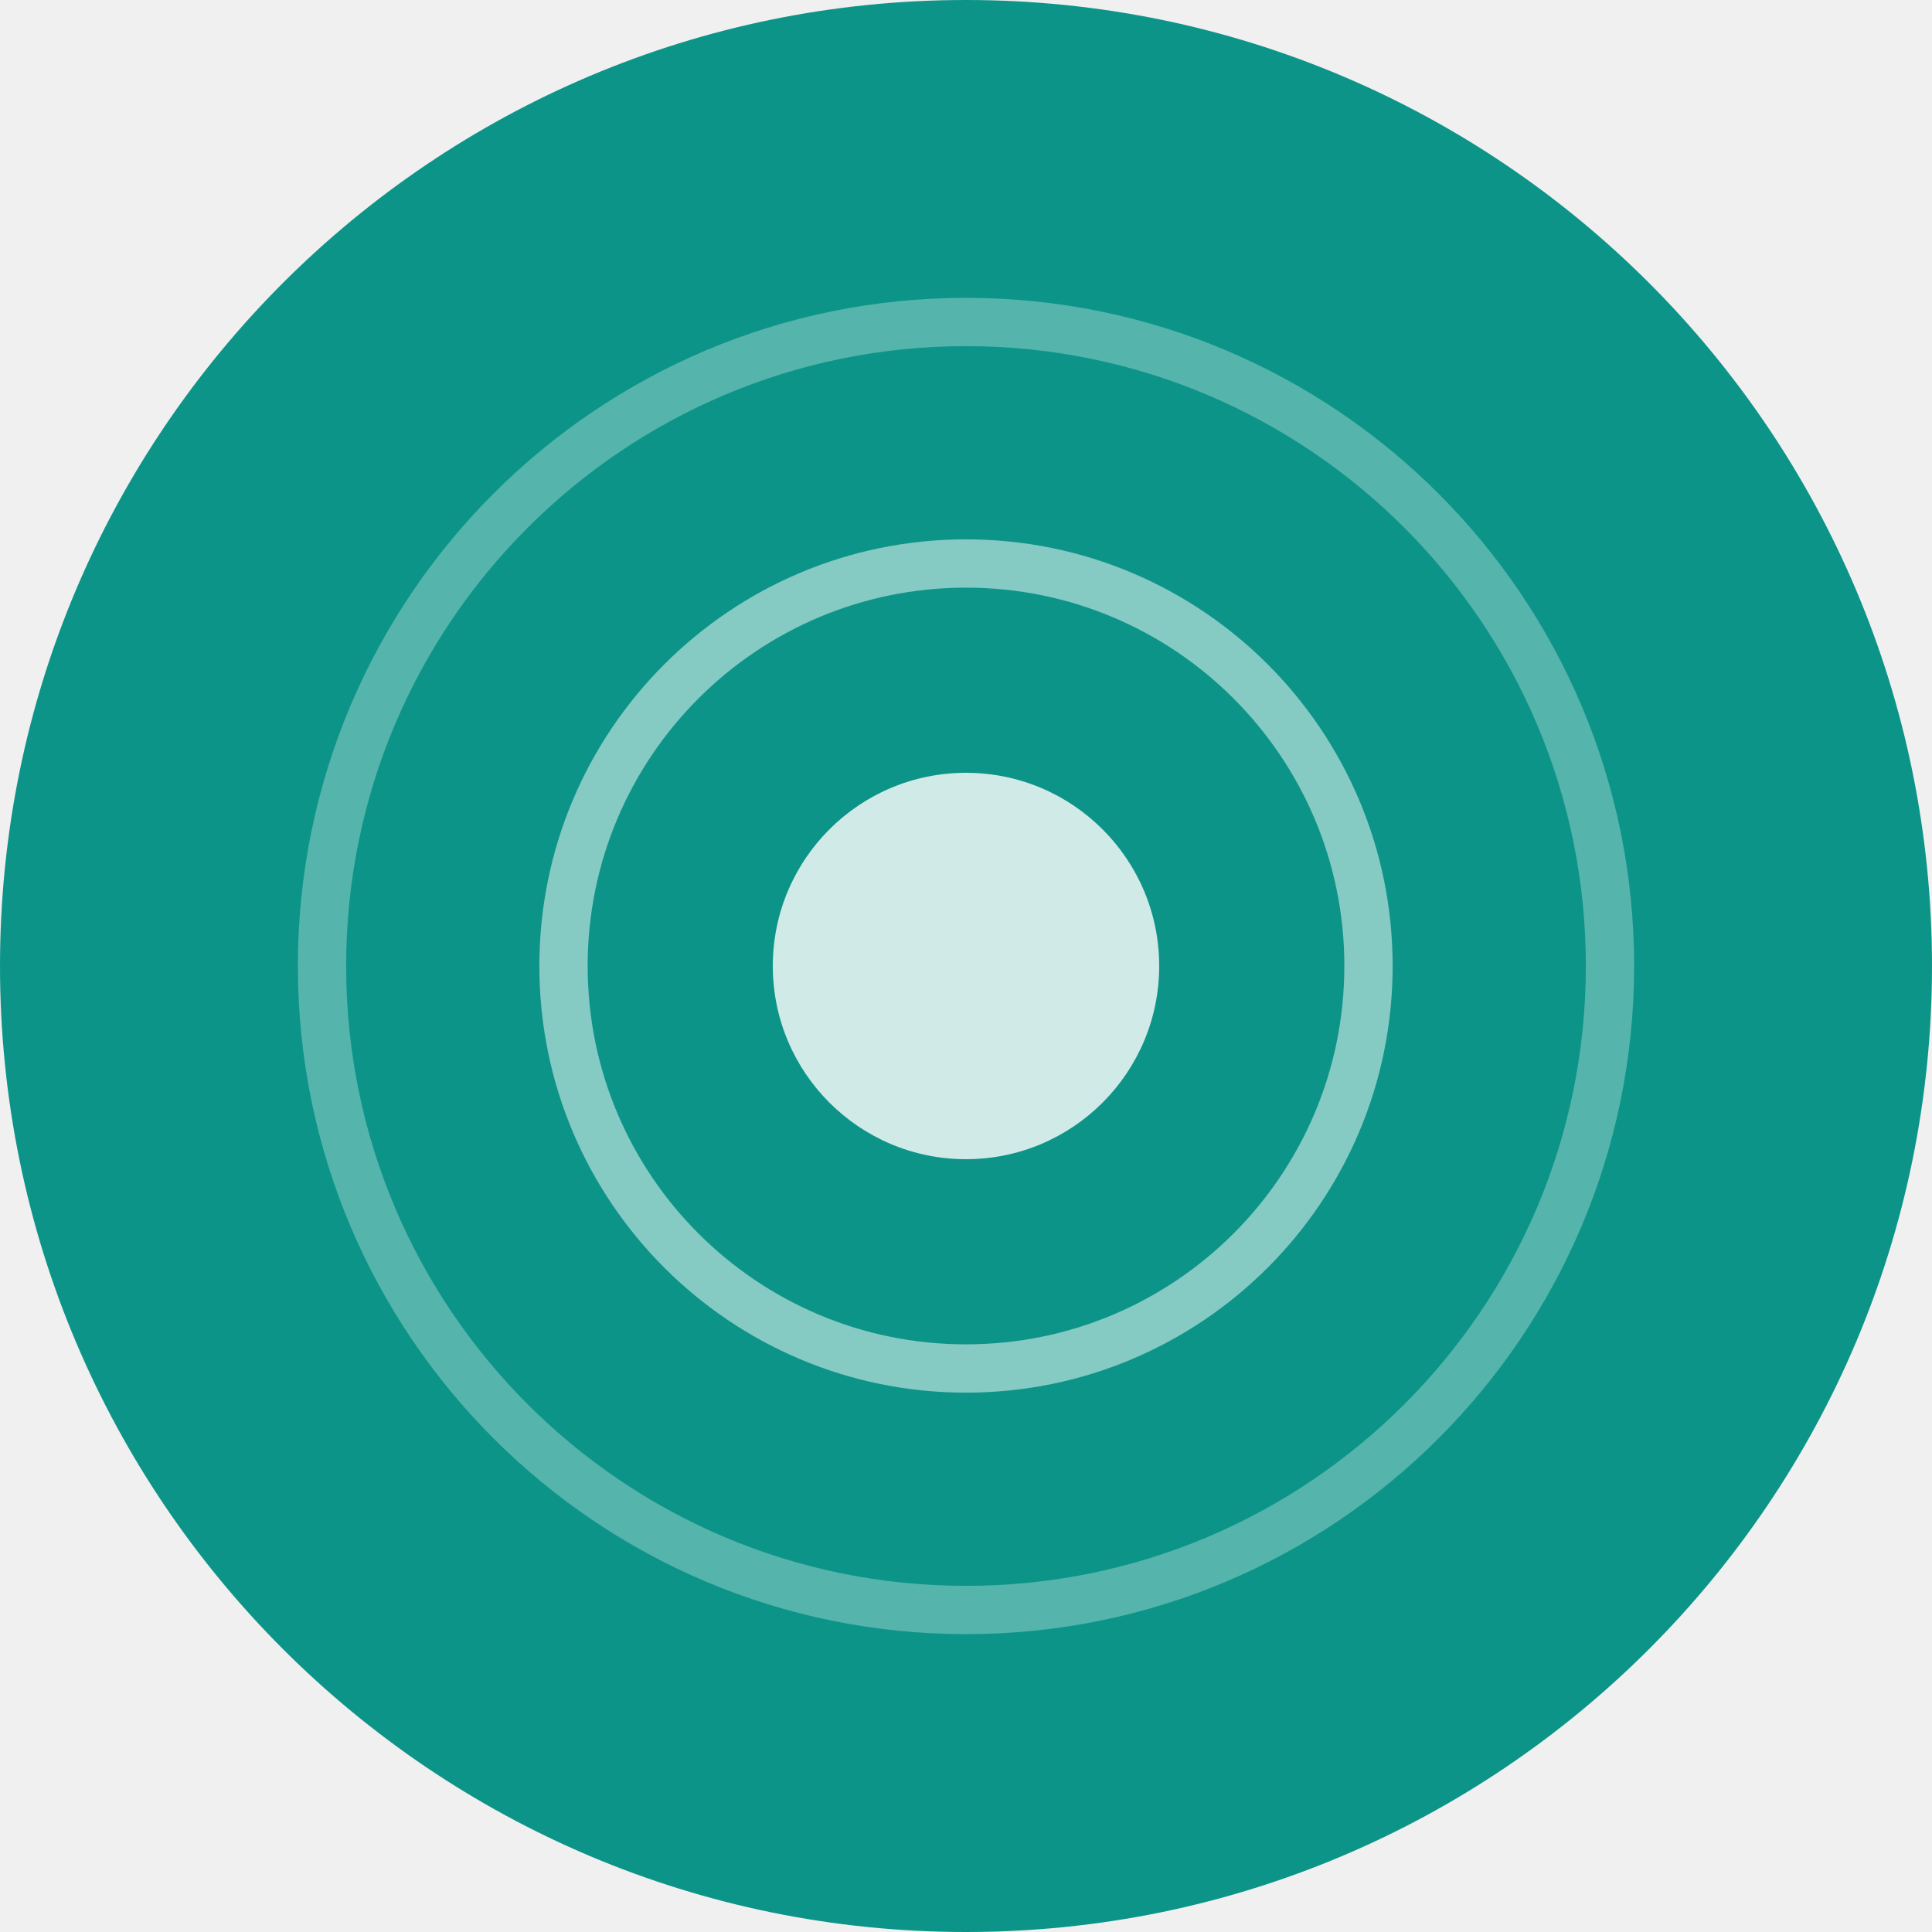
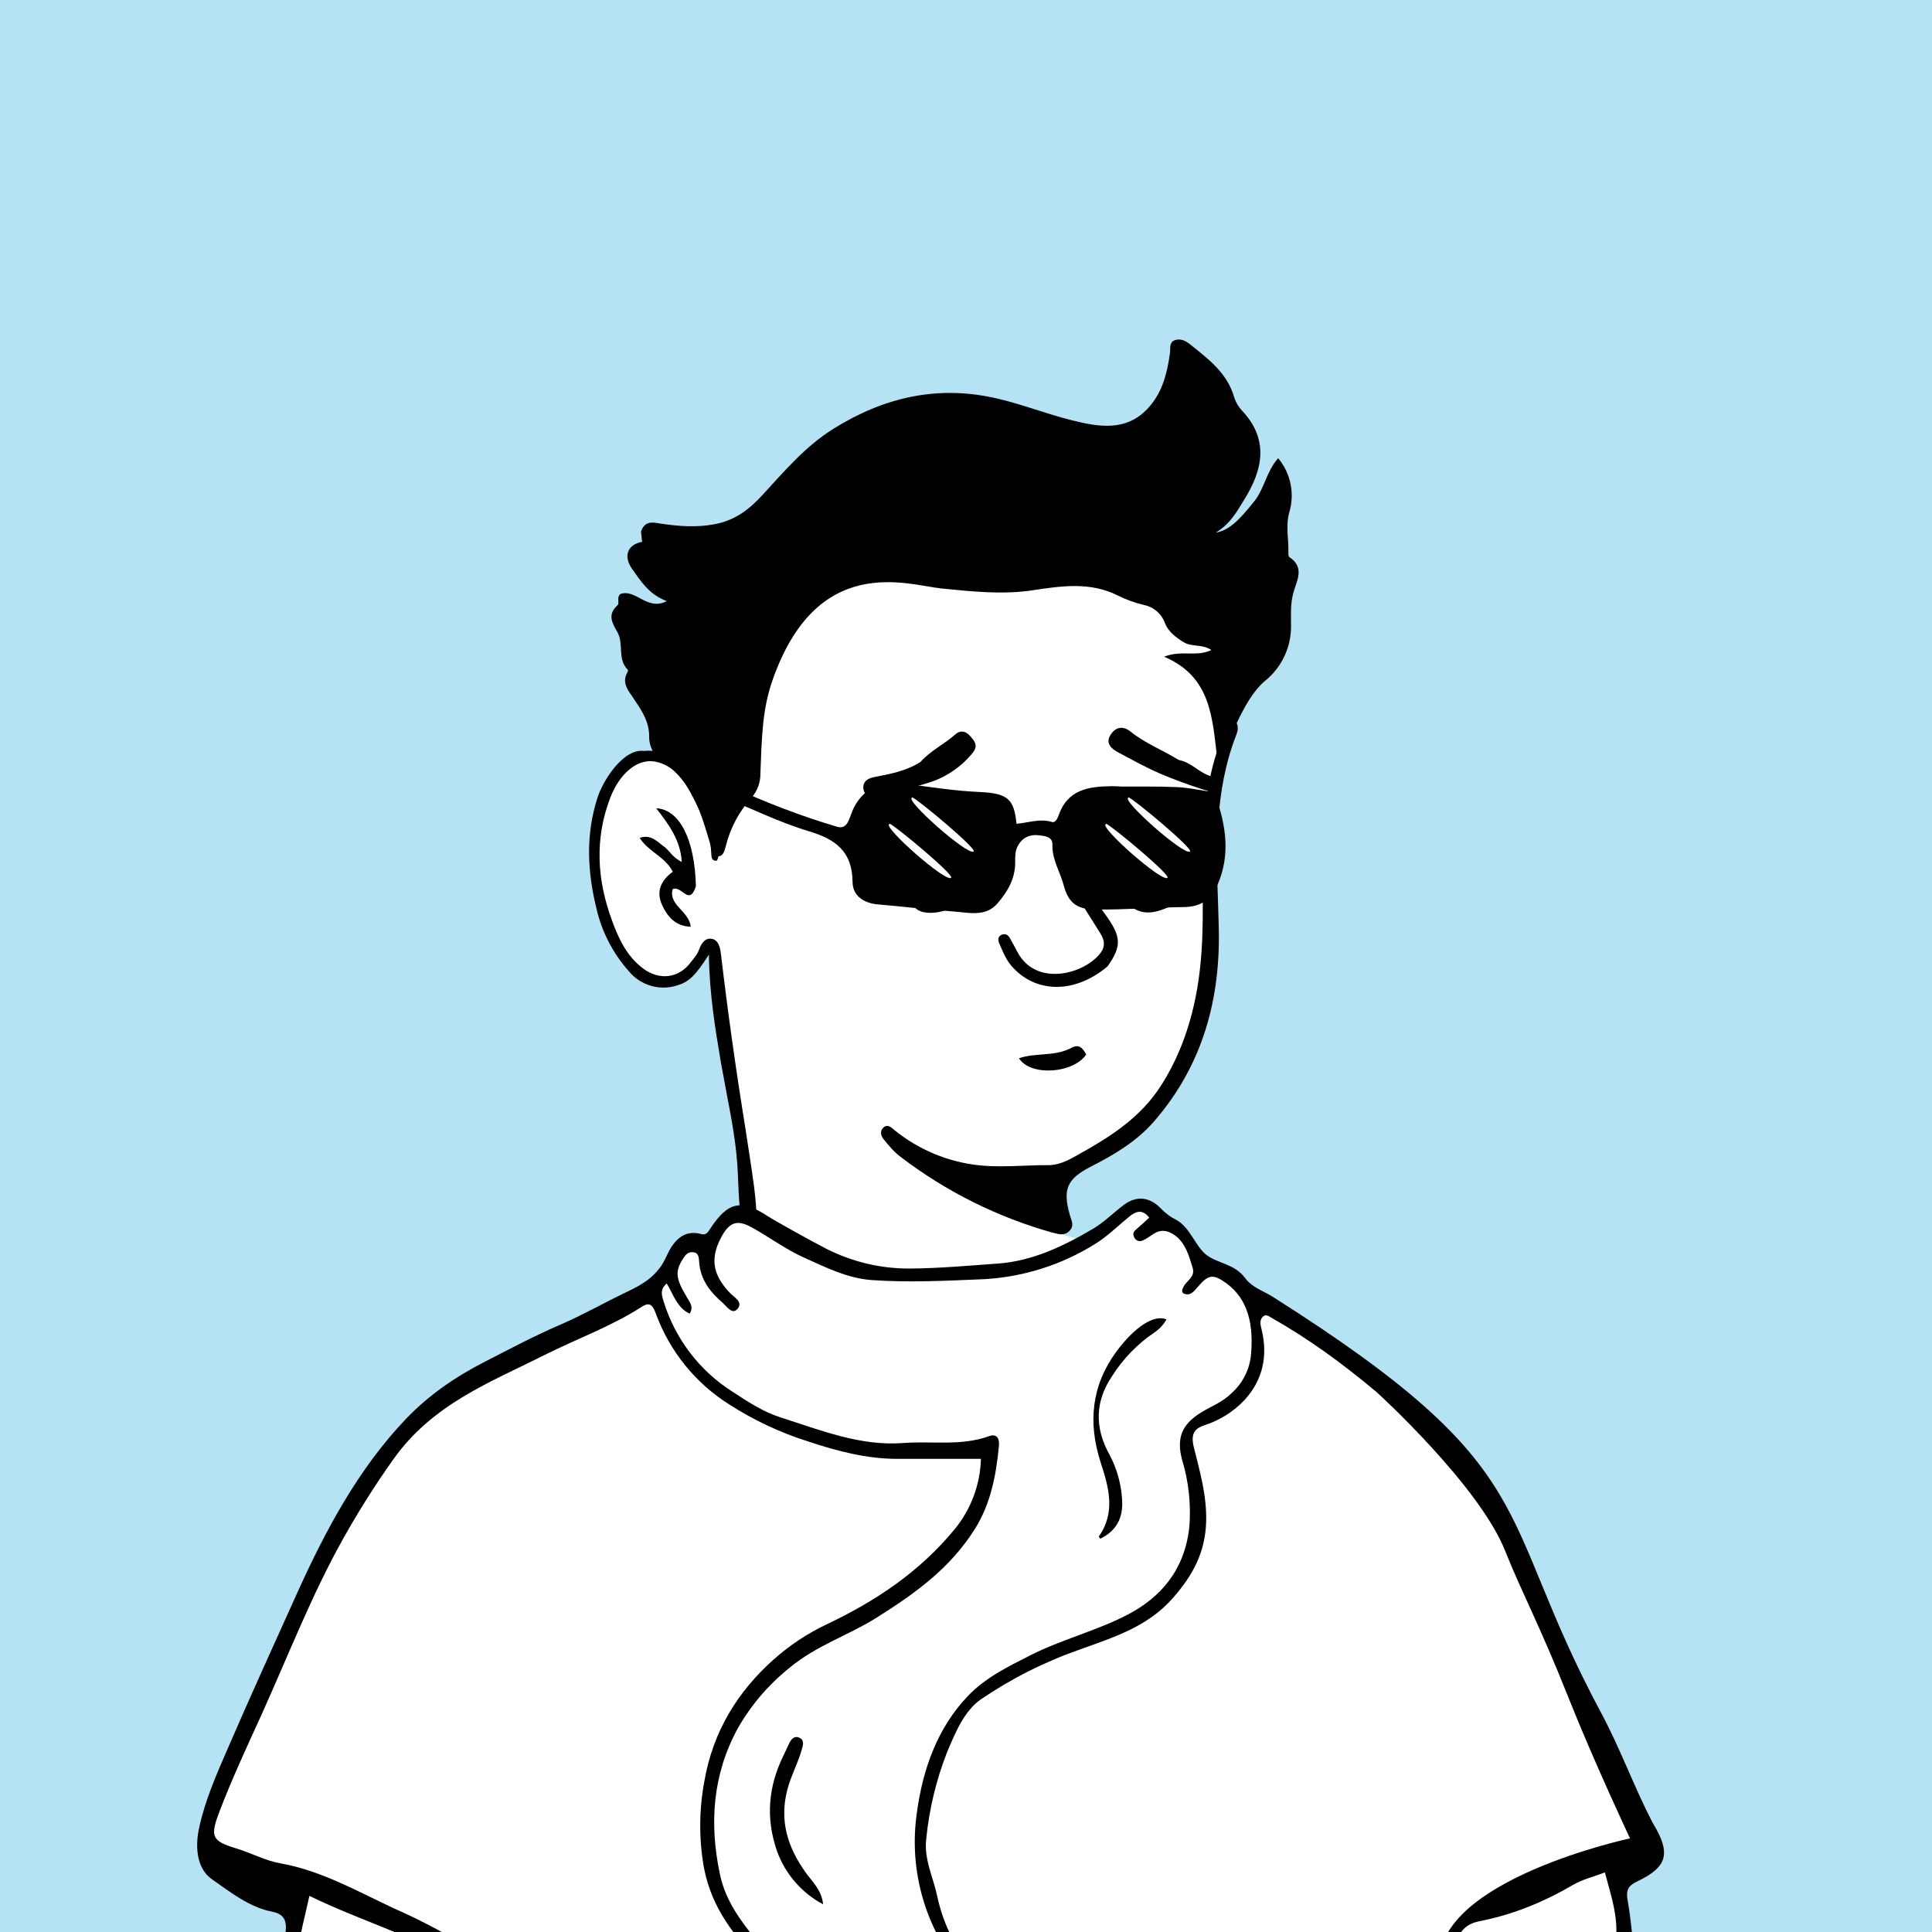
- <svg xmlns="http://www.w3.org/2000/svg" width="120" height="120" viewBox="0 0 120 120">
-   <circle cx="60" cy="60" r="60" fill="#0d9488" />
-   <circle cx="60" cy="60" r="40" fill="none" stroke="rgba(255,255,255,0.3)" stroke-width="3" />
-   <circle cx="60" cy="60" r="25" fill="none" stroke="rgba(255,255,255,0.5)" stroke-width="3" />
-   <circle cx="60" cy="60" r="12" fill="rgba(255,255,255,0.8)" />
+ <svg xmlns="http://www.w3.org/2000/svg" viewBox="0 0 1744 1744" fill="none" shape-rendering="auto">
+   <mask id="viewboxMask">
+     <rect width="1744" height="1744" rx="0" ry="0" x="0" y="0" fill="#fff" />
+   </mask>
+   <g mask="url(#viewboxMask)">
+     <rect fill="#b6e3f4" width="1744" height="1744" x="0" y="0" />
+     <g transform="translate(531 487)">
+       <path d="M554 727.7c-99.2 297-363.8 388.6-503.7 19.8-19.3-50.7 31-69.5 66.2-91.9 24.1-15.3 36.8-28.5 35.3-42.2-7-64.4-36.9-243.8-36.9-243.8l-3-5.8s.7-1.6-2.2 1.2c-3 3-9.9 34.2-37 34.2-24.5 0-49.2-10.9-61-86.3C7.2 285.6 9.6 214 40 201c12.5-5.3 24-7.2 35.2-.8 11.3 6.4-13-22 112-126C268.4 6.4 396.7-3.5 448.5 8 500.3 19.5 552 44.8 574.9 98.5c27.8 65-25.9 114.3-14 262.5-2.2 53.6.8 171.2-146.6 210.6-28 7.5-19.3 48.4 22.7 58.4 67 21 117 72.3 117 97.9" fill="#fff" />
+       <path fill-rule="evenodd" clip-rule="evenodd" d="m554 266.2.1-1.4c4.1-36.4 8.2-71.7 27.1-103.4 6.5 4.4 5.7 10 3.7 15.2-19.9 51.2-18 104.4-16.2 157.6l.4 14c2.1 66.4-14.5 126.8-58.7 177.5-15.4 17.6-35.8 29.8-56.5 40.3-21.4 11-25.9 20.1-19.2 43.6l.8 2.6c1.4 3.9 2.8 7.9-1 11.8-4.5 4.6-9.5 3.3-14.8 1.8l-.6-.1a406.4 406.4 0 0 1-137-68.3c-6-4.4-10.8-10.3-15.5-16.1l-.3-.4c-2.5-3-3-7.8.5-10.4 3.3-2.5 5.8-.5 8.7 1.8l1 .9a145.5 145.5 0 0 0 76.3 31.7c13.4 1.4 26.6.9 40 .4 7.4-.3 14.8-.6 22.3-.5 10.2 0 18.7-4.7 26.7-9.2l2.8-1.6c27.8-15.5 54.3-32.8 72.2-60.7 16.1-25 25.9-52.2 31.6-80.9 7.2-36.1 6.6-72.7 6-109.8-.3-12-.5-24.2-.5-36.4ZM50.6 190.8c21.9-1.7 34 11.2 44.3 26.3a140.4 140.4 0 0 1 22.4 61.5c.5 3.7 1 7.6-1.2 11.3-4.5.6-4.9-3-5-5.6-.5-20.7-9.7-38.7-18.9-56.1-6.6-12.5-16.2-24.6-31.4-27.6-17.2-3.5-33 12-40.8 32.2-14.5 37.6-12 74.6 1.4 111 5.8 15.9 13.1 32.1 27.8 43.2 14.8 11.3 32.7 9.3 43.6-5.7l2-2.5c2-2.6 4-5.1 5-8 2.1-5.8 5.4-11.2 11.3-10.4 6.8 1 8 8.3 8.7 14a3661 3661 0 0 0 22 156.7l5.9 38.8c2.6 17.1 5.6 41.7 3.6 52.1a28 28 0 0 0-.3 2.2c-.4 2.8-.6 5-4.2 5.5-4.9.8-7-2-7.7-6.4-2.3-17-3-23.6-4-49.6-.9-25.2-5.6-50-10.4-74.9l-5-27c-5.2-30.8-10.3-62-10.8-97l-2 3c-7.6 11.3-13.7 20.5-24.5 24a40.5 40.5 0 0 1-46.1-12.5 127.8 127.8 0 0 1-28.8-55.8c-8.4-34-9.9-67.1.9-100.6 5.2-16.1 23.7-44.7 42.2-42Zm34.6 127.5c4.4 3.2 8.4 6 12-5.4-1.1-42.2-14.7-69.2-35.8-70.3 11.2 14.6 22 28.8 23 48.5a32.3 32.3 0 0 1-10.7-8.8c-2-2.2-4-4.4-6.5-6l-3-2.4c-4.8-3.6-9.7-7.4-17.8-4.5 3.8 5.8 9 10 14.3 14 6 4.7 12 9.3 15.6 16.5-10.6 7.7-15.2 17.7-9.7 29.9 4.8 10.5 11.9 19.2 25.9 19.8-.6-6.3-4.7-10.9-8.8-15.4-5-5.4-9.7-10.6-7.5-18.6 3.2-1.5 6.2.7 9 2.7Z" fill="#000" />
+     </g>
+     <g transform="translate(178 1057)">
+       <path d="M1294.6 717H83.4l8.6-63.2S14.3 627.3 6.5 612c-7.8-15.3 84.3-214 97-245.4 12.6-31.5 76.6-148 135.7-174 39.7-17.3 137.8-75.2 175-91.5C419 99 431 81 438.6 68c7.6-13.2 15.7 13.4 42-28.5 6.7-10.6 34.7 7 50.7 17.3 13.6 9 36.7 44.5 142.6 37.8C817.5 85.7 837 19.3 853.6 29c24 14 53.8 56.5 53.8 56.5s109.8 69 138.7 91.6c59.5 46.4 123.1 81.9 180.6 251.6 19.9 58.6 78 160.2 86 173.2 8.2 13.1-27 36-27 36l8.9 79.1Z" fill="#fff" />
+       <path d="M1063.5 198.7c-30.2-25.3-60-47-93.8-66.2-2.3-1.3-4.7-3.4-7.4-1.2-3.7 3.2-2.5 7.6-1.5 11.7 6.1 24.7.6 46.4-15.4 63.8a85.1 85.1 0 0 1-36 22.7c-9.3 3-12.6 8-9.8 19.7 5.4 21.8 11.7 43.1 11.2 66.9-.7 29-12.8 49.6-29.5 68.8-23 26.6-53.7 35.9-83.7 46.8a383.3 383.3 0 0 0-90.2 45.3c-15.2 10.7-23 30-30.6 48a292.5 292.5 0 0 0-18.6 77.1c-2.5 18.7 6 34.8 9.7 52 5 23.3 14.4 44.4 30.3 62-3.9.9-7.7.9-12.6.9a182.8 182.8 0 0 1-36-137.3c5.3-39.8 18.7-76.8 45.6-105.2 16-17 36.4-26.8 56.3-37 28.7-14.6 60-22.2 88.5-37 29-15.2 51.2-39.3 55.6-79a164 164 0 0 0-6.6-61c-5-19-.5-31.3 16.5-42 9.4-6 19.7-9.4 28.3-18a53 53 0 0 0 17.3-32.9c2.8-27.8-2-51.7-22.2-66.3-11.7-8.4-16-8-25.6 3.3-3.8 4.4-7.2 9-13.4 5.7-1.7-2.1-.3-4 .5-5.8 2.8-5.6 10.7-8.8 8.2-17-3.2-10.7-6.4-22-15.4-28.9-6.4-4.8-13-6.4-20-1.7-3.3 2.2-6.5 4.5-10 6-1.4.6-3 .6-4.5 0-1.4-.7-2.5-2-3.1-3.6-1.6-3.6.6-5.3 2.8-7.2 3.6-3 7-6.2 11-10-6.4-8-12.1-5.6-18-.9-10.3 8.4-20 18.1-31 24.8a211.2 211.2 0 0 1-100 31.7c-33.9 1.4-67.8 3.2-101.6.8C587 96.9 567.2 87 547.3 78c-16.4-7.4-31-18.4-46.8-27.1-13.5-7.4-20.5-4.6-28 10-9.5 18.5-7 33.2 8.6 49.4 3.6 3.8 11.3 7.6 7.2 13.5-5 7-10.2-1.5-14.1-4.9-10.8-9.4-20-20.4-21.1-37-.3-4-.5-8-5.2-8.5-3.6-.4-6 .9-8.5 4.5-8.2 12.4-8 18.6 3 36.7 2.5 4.3 5.8 8 2.2 14.2-11-4.8-14.8-17.1-20.7-27.2-6.6 5.5-4.4 11-2.9 16a147.9 147.9 0 0 0 62.4 81.8c13.7 9 27.5 18 42.7 22.9 36.4 11.6 72.3 26.3 111.4 23.3 25.9-2 52.2 3 77.7-6.3 6.7-2.4 9.2 2.5 8.5 9.1-2.5 26.3-7.4 51.7-21.2 74-22.7 36.6-55.2 59.4-88.8 80.6-25.8 16.3-54.8 25.3-79 45.5a190.8 190.8 0 0 0-46.5 54.3C465.5 544 462 588.6 471.9 635c5.2 24.8 19.8 43.2 34.4 61.4 5.3 6.6 11.2 12.7 17 19.8-3.8.9-7.7.9-12.5.9-24.9-24.6-46.3-51-53.4-88.3a217 217 0 0 1 .3-77.2c7.8-46 30.5-81.7 62.1-110.1 14.8-13.2 31-24 48.4-32.2 43.2-20.5 83.2-46.6 115.5-85.8a105 105 0 0 0 23.8-63.6H632c-27.8 0-54.3-7-80.8-15.8a296 296 0 0 1-70.4-33 163 163 0 0 1-66.8-82.4c-3.2-9-6.4-10.2-13.3-5.7-27.6 17.7-57.8 28.4-86.6 42.9-49.3 24.8-101.5 44.3-137.1 94.5a789 789 0 0 0-45.2 71.5C103.4 382.6 82.1 437.6 58 491c-13 28.6-26.3 57-37.6 86.5-9 23.4-7.5 27.2 14.7 34 13.4 4 26.3 11.1 40 13.5 36.2 6.4 68.5 24.7 101.7 40.3a530 530 0 0 1 77.1 41.6c4.9 3.4 11.4 2.2 15 9.2-9.6.8-19.2 1-28.8.3-45.3-26-93-39.7-138.8-62-5 23-10.7 42.1-11.6 62.6H77.1c-2.8-9.2.5-17.6 2.1-26.3 2.1-11.3 1.2-19.6-11.4-22-20.5-4-37.4-17.3-54.6-29.4-12.1-8.4-16-26.2-11.3-47 5.5-25 15.6-47.6 25.5-70.5 20.5-47.5 42-94.5 63.2-141.6 25.8-57 55.5-112 97.7-156.2 21-22 45.2-38.4 71.6-51.9 22.8-11.7 45.6-23.8 69-33.8 20-8.7 39-19.6 58.7-29 14.6-6.9 28.3-14.7 36-32.2 6.1-13.8 15.5-24.6 31.5-20.1 4.2 1.2 6-1.6 8.1-5 16-24.3 28-26.8 51.8-11.2 6.6 4.3 42.5 24.2 53 29.5 23.8 12 49.6 18 75.7 17.8 26.4-.2 52.8-2.6 79.1-4.5C753.8 81.4 782 68 809 52c9.8-5.8 18.4-14.6 27.8-21.6 11.3-8.4 23.5-6.9 33.5 3.9 4 4 8.3 7.3 13.2 9.7 13.1 7 17.5 24.3 27.8 32 10.4 7.7 25.2 7.9 34.6 20.6 6.3 8.6 16.4 11.6 25 17 248.7 157.4 198.5 193.2 296.6 375.9 17.1 31.9 29.5 66.4 46.1 98.5.2.3.3.7.6 1 16.3 27 13.1 39.2-14 52.2-7.1 3.4-10.8 6.6-9 16.9 3.3 18.7 4.7 37.8 6.7 57.8-4 1-8 1-13.1 0-4.2-10.9-3.7-21.1-3.7-31.3-.2-17.7-5.8-33.8-10.4-51.4-10.2 4-20 6.2-28.4 11.1-27 15.8-55 27.2-85 33-15.1 3-21.7 13.5-21.7 30.9.2 3 .5 5.9 1 8.8-5.1.1-10.2-.3-15.2-1.2-2.6-76 172-113.3 172-113.3s-32.1-68.2-55.2-126.2c-26.7-67.2-42.4-95.4-57.5-133.3-23.2-58.5-113.7-141.4-117.1-144.3Z" fill="#000" />
+       <path d="M523.3 613.7c-10.3-30-7.6-58 5.5-85.1l5.3-11.2c2-4.7 5.2-8 9.8-5.6 4.4 2.2 3 6.6 1.7 11-3.4 12-9.4 22.8-12.7 35-7.8 29.1.5 53 16 75 6.4 9 14.9 16.3 16.1 29.2a88.3 88.3 0 0 1-41.7-48.3ZM829.8 163c16.4-22.2 34-33.7 45.2-29a35 35 0 0 1-11.2 12 133.7 133.7 0 0 0-38 39.3c-15.3 22.7-15.8 46.3-2.4 70.6a97.5 97.5 0 0 1 11.5 40.8c1.2 16.6-5.4 28.5-19.8 35.3-.5-.7-1.3-1.7-1.2-2 15.4-21.9 9-44.4 1.6-67-11.5-35.8-8.3-69.3 14.3-100Z" fill="#000" />
+     </g>
+     <g transform="translate(266 207)">
+       <path d="M312.7 272.6c3.8-10.5 11.7-7.8 18.6-6.8 16 2.3 31.4 3.5 47.8.4 18.7-3.5 31.6-13.7 43.2-26.4 19.8-21.5 38.8-44 63.8-59.6 45.7-28.6 94.5-40 148.3-27.4 22.8 5.3 44.4 13.9 66.9 19.5 24 6 49.7 11 69.8-11.7 12.4-13.9 16.5-31 19-48.8.6-4.5-1-10.1 5-11.9 4.8-1.4 9.2.8 13 3.8 16.5 13.2 33.7 25.9 40 47.9 1.4 4.5 3.8 8.6 7 12 24.8 26.3 18.7 53.8 2 80.5-6.4 10.4-12 21.3-25.6 29.7 11.1-2 19.6-9.2 34.9-28.5 9-11.4 10.8-26.8 21.4-38.7a52.8 52.8 0 0 1 9.9 49.3c-3.3 12.6-.2 24.3-.7 36.4 0 1.2.1 3.1.9 3.6 14.6 9.6 6.2 22 3.4 33-2.4 9.5-2 18.6-1.9 28a63 63 0 0 1-23.8 51c-11 9.6-18.3 23.5-24.9 37.1-5 10.5-7.6 22.3-17.8 34.1-4.5-38-5.5-75.3-48.1-93.3 15.8-6.2 29.5.4 42.7-6-8.4-5.8-17.6-2.4-25.2-7.2-7.3-4.5-13.5-9.4-16.6-16.8a25.5 25.5 0 0 0-19.1-16.7c-8.3-2-16.3-4.9-23.9-8.7-24.7-12.3-50.6-8.5-76.2-4.6-27.8 4.2-55.2 1.1-82.7-1.6-30.1-3-113-33.4-153.2 85-9 26.6-9 54.5-10.2 82a32.2 32.2 0 0 1-7.6 21.4 102 102 0 0 0-23.7 44.4c-1.1 3.8-2 9.2-7.4 9-6.6 0-5.2-6.1-6.4-10.5-8.3-28-16.2-56.7-42.5-74.4a27 27 0 0 1-12.8-23.5c0-13.7-7.3-24-14.4-34.6-4.6-6.8-10.6-13.7-5.3-23 .4-.6.8-2 .4-2.4-9.7-9.6-3.3-23.7-9.5-34.2-4.7-8.1-9-15.7.1-23.9 2.4-2-1-6.7 2.5-10.2 14-5.3 24.3 15.6 42.1 6.3-16-5.9-23.5-18-31.6-29.5-7.6-11-4-21.5 9.3-24l-1-9.5Z" fill="#000" />
+     </g>
+     <g transform="translate(791 871)">
+       <path d="M175 75.5c8.2-5 11.5-.1 14.5 5.4-11.4 17-50 20.1-60.7 3.4 15-5.2 31.3-1.5 46.1-8.8Z" fill="#000" />
+     </g>
+     <g transform="translate(653 805)" />
+     <g transform="translate(901 668)">
+       <path d="M98.7 204.4c-29.8 25.1-65.6 24.4-87-.9-5-6-7.7-13-10.7-20-1.2-2.7-1.5-6.1 2.2-7.7 3.2-1.3 5.8 0 7.4 3 2.3 4 4.5 8.2 6.7 12.3 17 32.6 61.6 20 75.6.5 4-5.6 3-11.2-.4-16.7-8.4-13.8-17.7-27-24.8-41.5-7.9-15.9-15.4-32.4-11.5-51.2 1-4.9 1.8-9.9 6.6-12.4 3.5 2.1 3 5 2.8 7.3-3.2 31.8 13.6 56.2 30.8 79.9 14.5 19.9 15.8 28.6 2.3 47.4Z" fill="#000" />
+     </g>
+     <g transform="translate(610 680)">
+       <path d="M407.4 122.5c13 .3 25.4 1.1 37.6 2.5 3 .4 5 3.3 5 6.7 0 3.3-1.7 5.6-4.7 7-11.2 4.8-22 8.2-33.7.2-6.5-4.5-9-8.7-4.2-16.4ZM251.2 124c6.4 2.8 5.6 6.6 3 10.6-5.9 8.6-27.3 12.5-36 6.6-5-3.4-8-8-5.6-14 2.5-6.2 7.7-5.6 12.8-3.6 8.3 3.3 16.5 1.7 25.8.4ZM419.6 111c-4.2-9.5-9.9-15.2-19.8-15.7-6-.3-7-5.1-8.9-9.8 2-1.5 3.5-3.7 5.3-3.8 21.1-1.7 42.4-1.8 63.5-.1 6 .4 9.3 8 3.2 10.4-10 4-12.5 13.2-18.5 19.8-8.2 9-15.2 9.1-24.8-.8ZM229.6 81.1c12.2.7 23.1 1 34 2 3.6.3 8 1.8 8 6.7 0 5.6-4.6 5.2-8.3 5.1-6.3 0-9.7 2.7-12.5 8.6-3.4 7.4-6.9 15.3-18 14.8-10.5-.6-15.1-7.2-18.2-15.2-2-5.7-4.9-8.4-10.9-8.2-3.4.1-7.1-.2-7.5-4.9-.4-5 3-6 7-7.2a67.7 67.7 0 0 1 26.4-1.7Z" fill="#000" />
+     </g>
+     <g transform="translate(610 680)">
+       <path d="M401.2 30c17.6.1 34.2-.2 50.6.5 9.6.4 19.2 2.3 28.7 3.8 3.4.6 6.2 2.3 7.5 6.1 8.7 25.6 12.5 51.2 1.5 77.2-5.7 13.7-14.6 21-30.8 21.2-26.3.3-52.7 2.5-79.1 2.2-17.3-.1-24.9-5.4-29.4-21.8C347 107 339.6 96 340 82.6c.3-7.3-6.8-8-12.2-8.6-9-1-15.7 2.5-19.6 10.8-2 4.4-1.8 9.2-1.8 13.9 0 14.5-6.9 26.2-15.8 36.6-10.8 12.7-25.9 8.5-39.6 7.5-22.8-1.6-45.6-4.5-68.4-6.4-12.7-1-23-7.7-23-20.4-.3-27.4-15.2-38.4-39.6-45.7-26.6-8-51.9-20.6-77.8-31-9.7-4-21-5.1-27.4-17.2 12.3-2.3 23.3 2 33.4 7a702 702 0 0 0 97 37.1c5.3 1.7 8.3-.4 10.4-4.5 2-4.2 3.2-8.8 5.3-12.9 9.5-18 24.6-24.3 47.4-21.2 22.2 3 44.4 6.4 67 7.4 25 1.2 30.1 7 32.3 28.6 10.5-.8 21-5 32-1.6 3.4 1 5.3-4 6.4-7 8-22.1 26.6-25 46.4-25.3 2.6 0 5.1 0 8.8.2Z" fill="#000" />
+       <path d="M193 63.5c-1-.3 1 0-.2.4-6.6 2 50.7 52.8 55.8 48.5 3-2.5-49.5-46.3-55.7-49ZM213.3 39.7c-.9-.3 1 0-.1.4-6.7 2 50.7 52.8 55.7 48.5 3-2.5-49.5-46.3-55.6-49ZM388.2 63.5c-.8-.3 1 0 0 .4-6.7 2 50.6 52.8 55.7 48.5 3-2.5-49.5-46.3-55.7-49ZM408.6 39.7c-.9-.3 1 0-.1.4-6.6 2 50.7 52.8 55.7 48.5 3-2.5-49.5-46.3-55.6-49Z" fill="#fff" />
+     </g>
+     <g transform="translate(774 657)">
+       <path d="M56.8 30.9c9.5-10.6 21.8-16.2 31.6-25C93 1.8 98 3 101.8 7.5c3.8 4.3 7.3 8.3 2.7 14.5a83 83 0 0 1-42.7 28.3C47.4 55 32 56.5 17 59.3c-4.5.9-10.2 3.3-11.5-3.6-1.2-6.6 3.2-10 9.5-11.2 14.2-2.8 28.4-5.2 41.8-13.6ZM289.9 29c11.3 2 18 11 27.8 14.2 3.8 1.2 8.4 4.7 6.6 9.5-2.1 5.8-8 4.3-12.2 3a450.2 450.2 0 0 1-39.2-14.5c-12.8-5.6-25.1-12.4-37.4-19-6-3.2-11.6-7.8-7.4-15.2 4.2-7.3 11-9.5 18.3-3.7C259.4 13.8 275 19.8 290 29Z" fill="#000" />
+     </g>
+     <g transform="translate(0 559)" />
+   </g>
</svg>
